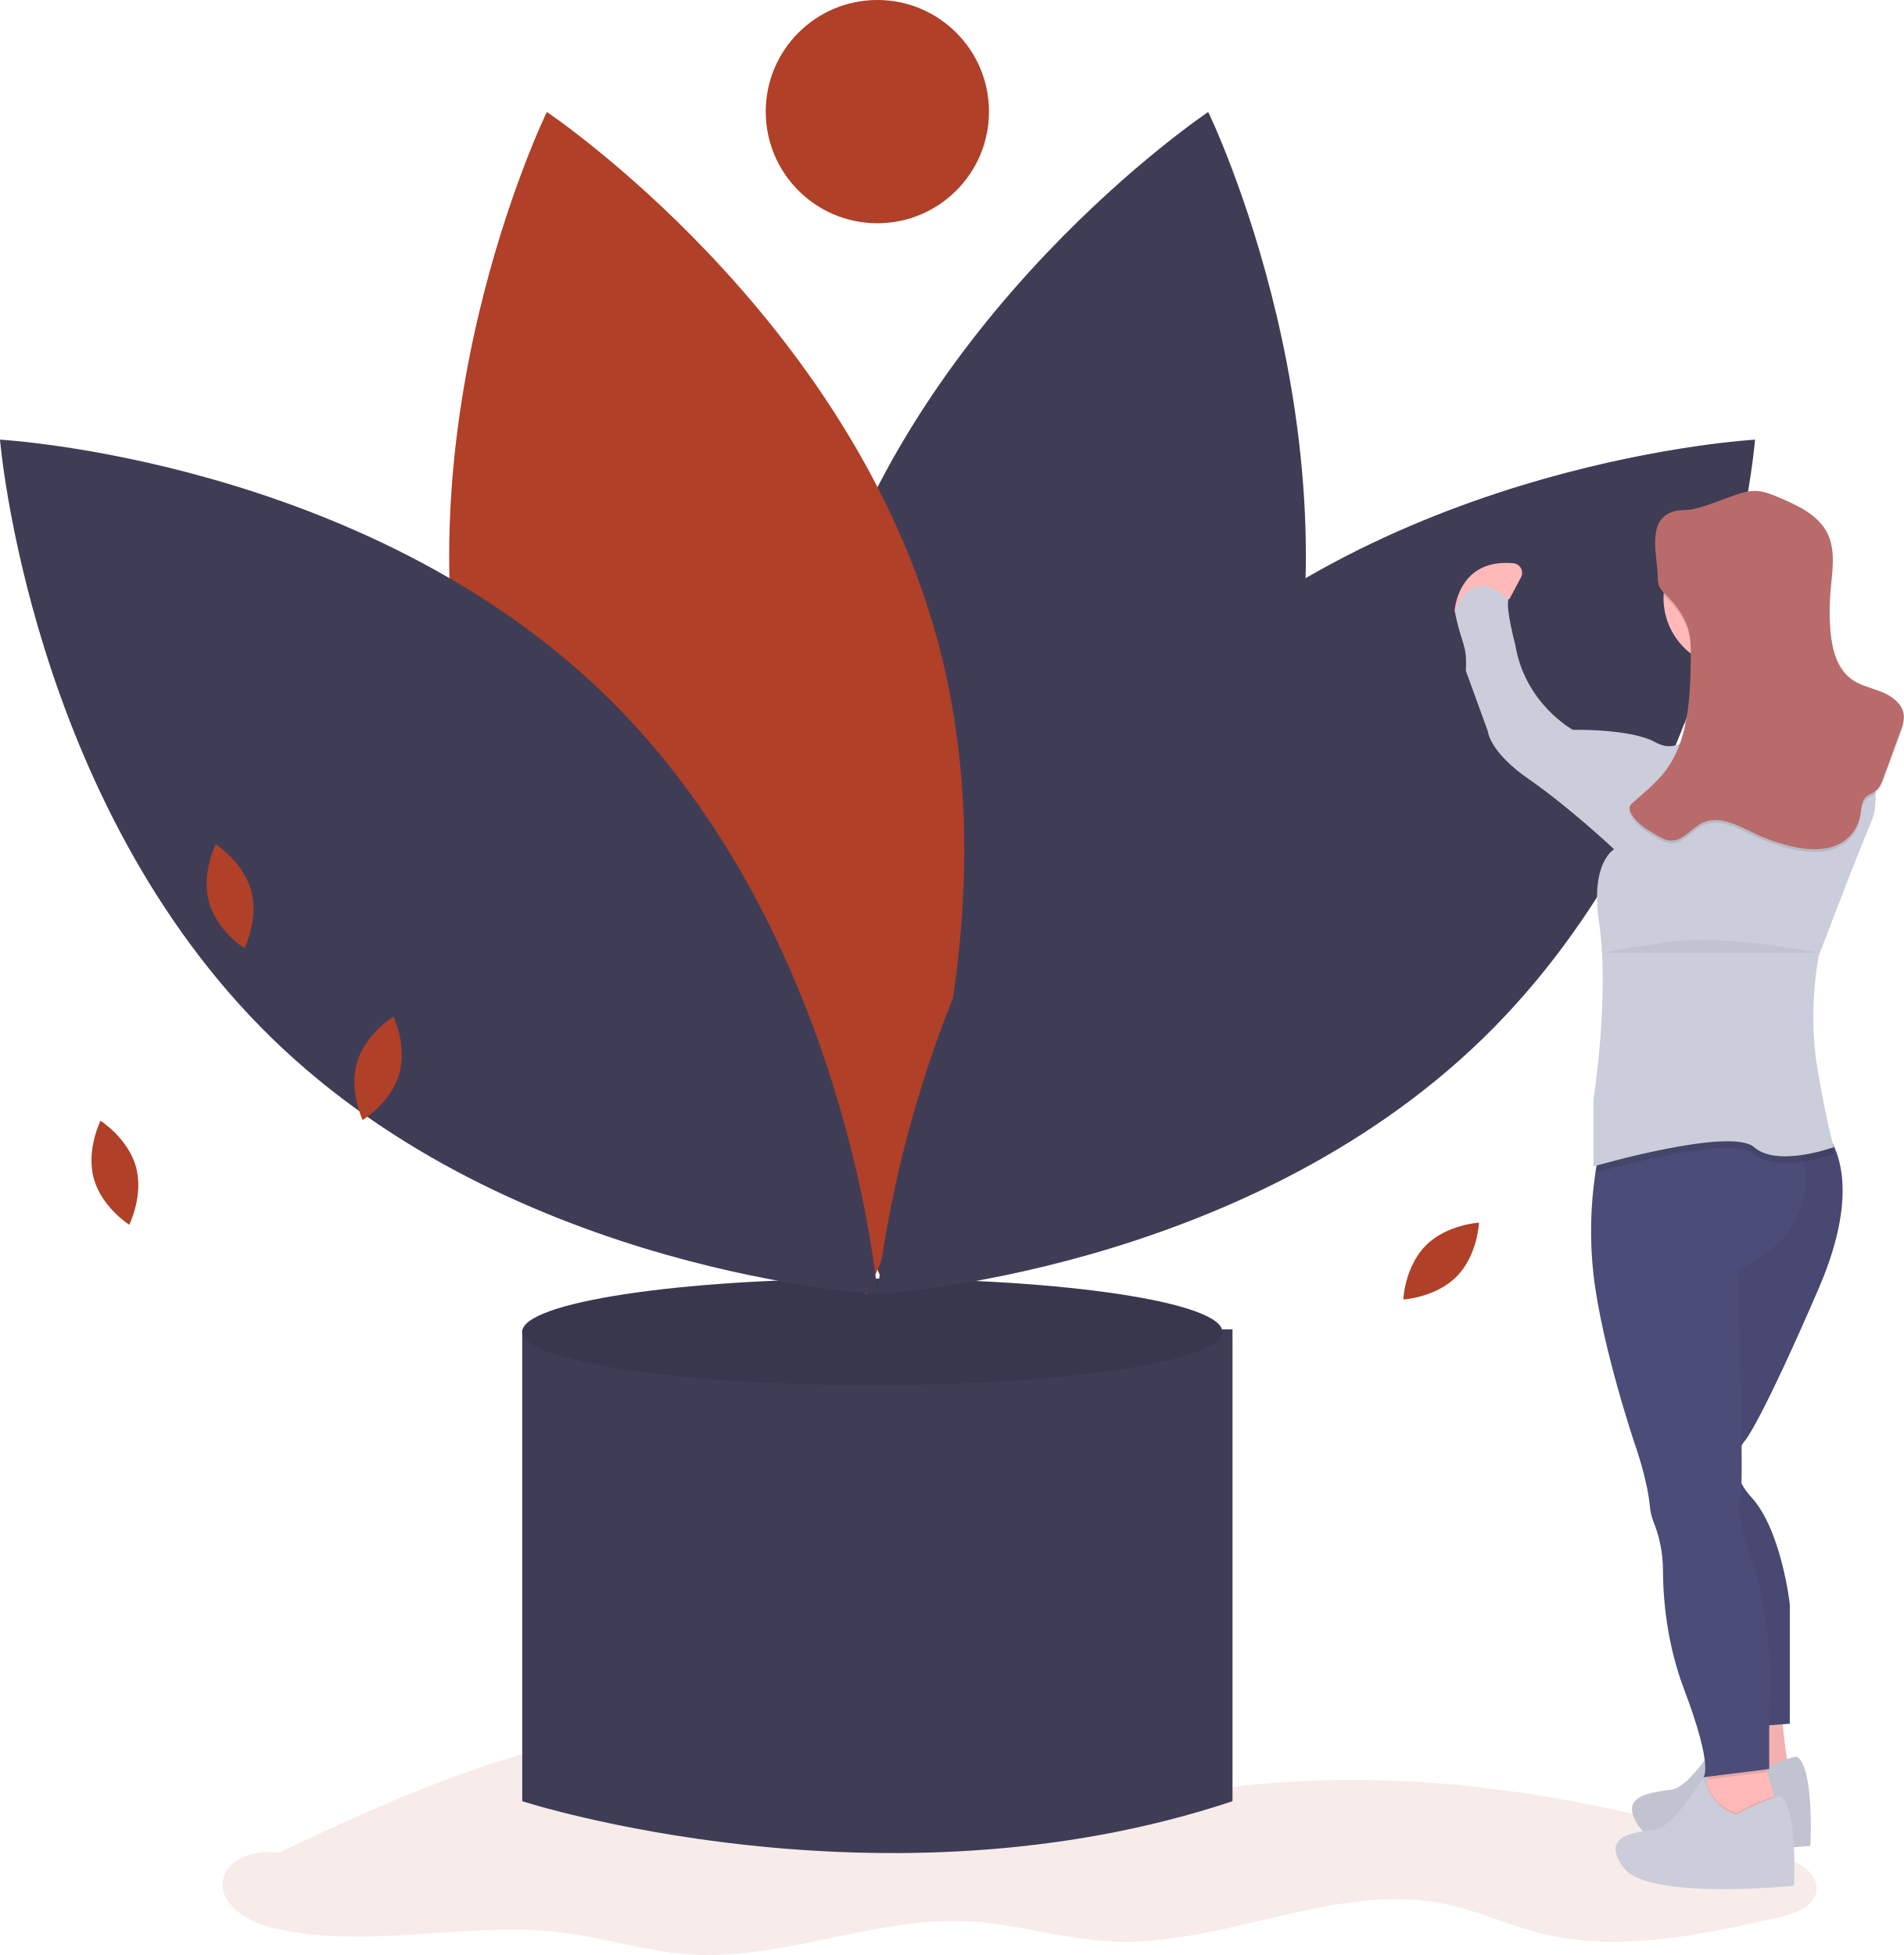
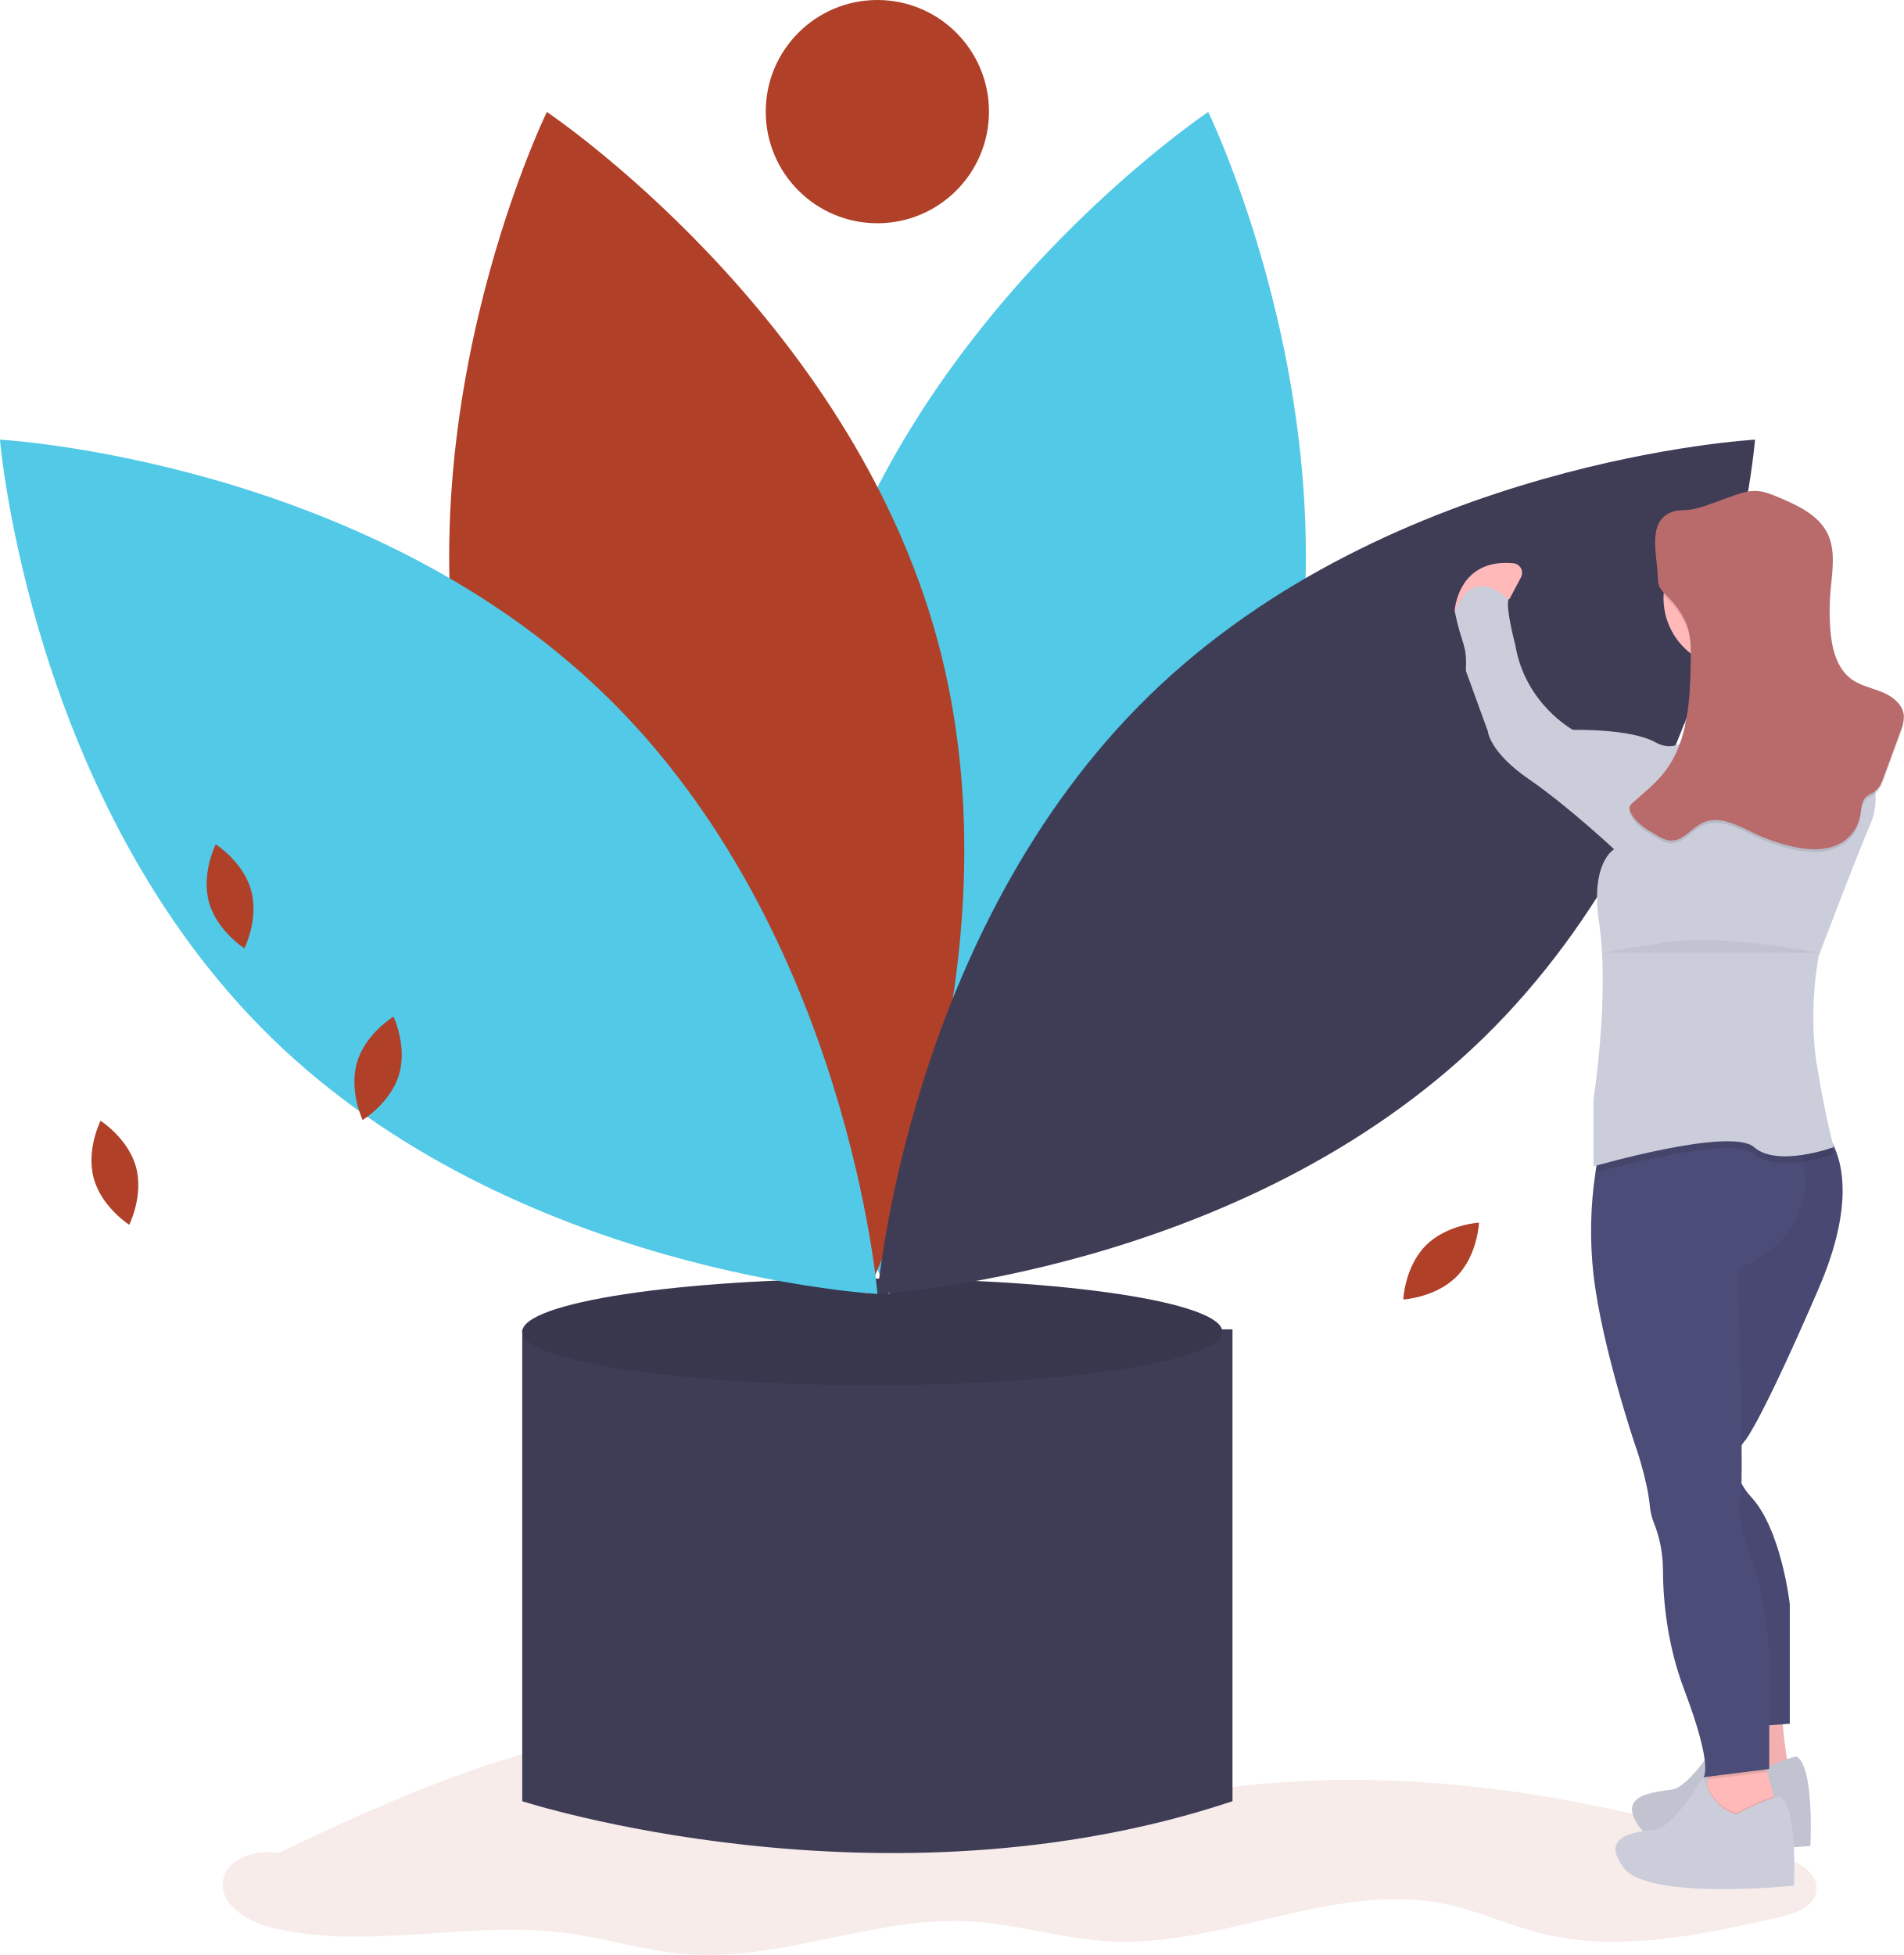
- <svg xmlns="http://www.w3.org/2000/svg" id="b4a83183-0e56-418f-b042-c525b5329012" data-name="Layer 1" width="826.557" height="848.661" viewBox="0 0 826.557 848.661">
-   <path d="M863.628,259.673s-15.493,8.938-10.726,21.452c0,0,16.089,4.767,22.644,16.685s57.206,54.822,57.206,54.822l36.945-18.473s-12.852-17.157-53.502-29.137c0,0-23.964-25.685-32.307-30.452S863.628,259.673,863.628,259.673Z" transform="translate(-186.7215 -25.66941)" fill="#cbcdda" />
-   <path d="M863.628,259.673s-15.493,8.938-10.726,21.452c0,0,16.089,4.767,22.644,16.685s57.206,54.822,57.206,54.822l36.945-18.473s-12.852-17.157-53.502-29.137c0,0-23.964-25.685-32.307-30.452S863.628,259.673,863.628,259.673Z" transform="translate(-186.7215 -25.66941)" opacity="0.05" />
-   <path d="M327.975,830.099c-7.955,1.966-16.277-.329-24.47-.426s-17.753,3.346-19.761,11.291c-2.697,10.671,9.777,18.715,20.457,21.374,41.453,10.317,85.334-3.074,127.701,2.388,17.854,2.302,35.216,7.934,53.167,9.277,41.088,3.074,81.233-16.466,122.377-14.264,20.613,1.103,40.648,7.65,61.263,8.7,49.325,2.513,97.987-26.444,146.274-16.068,13.635,2.93,26.436,8.903,39.947,12.362,34.156,8.746,70.114.951,104.498-6.849,6.828-1.549,15.058-4.563,15.9-11.513.928-7.669-7.878-12.479-15.204-14.929-80.114-26.793-165.887-40.987-249.45-28.604-19.016,2.818-37.978,7.006-57.2,6.729-42.544-.612-81.639-22.805-123.406-30.923-79.142-15.382-158.271,20.505-230.924,55.456" transform="translate(-186.7215 -25.66941)" fill="#b04027" opacity="0.1" />
-   <path d="M437.666,602.735h-24.228v204.836s156.38,50.658,308.356,0V602.735Z" transform="translate(-186.7215 -25.66941)" fill="#3f3d56" />
-   <ellipse cx="378.692" cy="578.167" rx="151.975" ry="23.127" fill="#3f3d56" />
-   <ellipse cx="378.692" cy="578.167" rx="151.975" ry="23.127" opacity="0.1" />
-   <path d="M742.075,358.002C703.736,499.724,572.419,587.496,572.419,587.496s-69.159-142.005-30.82-283.726S711.254,74.276,711.254,74.276,780.413,216.281,742.075,358.002Z" transform="translate(-186.7215 -25.66941)" fill="#3f3d56" />
-   <path d="M393.302,358.002C431.641,499.724,562.958,587.496,562.958,587.496s69.159-142.005,30.82-283.726S424.123,74.276,424.123,74.276,354.964,216.281,393.302,358.002Z" transform="translate(-186.7215 -25.66941)" fill="#b04027" />
-   <path d="M449.638,327.545C554.839,429.954,567.688,587.38,567.688,587.38S409.973,578.769,304.772,476.36,186.721,216.524,186.721,216.524,344.437,225.136,449.638,327.545Z" transform="translate(-186.7215 -25.66941)" fill="#3f3d56" />
-   <path d="M685.739,327.545C580.538,429.954,567.688,587.38,567.688,587.38S725.404,578.769,830.605,476.36,948.655,216.524,948.655,216.524,790.94,225.136,685.739,327.545Z" transform="translate(-186.7215 -25.66941)" fill="#3f3d56" />
-   <circle cx="380.894" cy="48.456" r="48.456" fill="#b04027" />
-   <path d="M277.449,417.28c3.436,12.467,15.373,20.052,15.373,20.052s6.366-12.629,2.931-25.096-15.373-20.052-15.373-20.052S274.013,404.813,277.449,417.28Z" transform="translate(-186.7215 -25.66941)" fill="#b04027" />
-   <path d="M341.758,486.713c-3.698,12.392,2.4,25.152,2.4,25.152s12.094-7.331,15.793-19.723-2.4-25.152-2.4-25.152S345.457,474.321,341.758,486.713Z" transform="translate(-186.7215 -25.66941)" fill="#b04027" />
-   <path d="M805.618,566.429c-9.077,9.211-9.674,23.341-9.674,23.341s14.12-.804,23.197-10.016,9.674-23.341,9.674-23.341S814.695,557.217,805.618,566.429Z" transform="translate(-186.7215 -25.66941)" fill="#b04027" />
-   <path d="M960.163,767.971s1.788,26.219,4.767,29.199-26.815,4.767-26.815,4.767l4.171-33.966Z" transform="translate(-186.7215 -25.66941)" fill="#ffb9b9" />
-   <path d="M960.163,767.971s1.788,26.219,4.767,29.199-26.815,4.767-26.815,4.767l4.171-33.966Z" transform="translate(-186.7215 -25.66941)" opacity="0.05" />
-   <path d="M966.718,788.231s-4.171,0-19.069,7.747c0,0-10.13-1.788-14.301-16.089,0,0-12.514,21.452-20.856,22.644S888.06,804.917,898.786,819.218s73.891,7.747,73.891,7.747S974.465,792.403,966.718,788.231Z" transform="translate(-186.7215 -25.66941)" fill="#cbcdda" />
-   <path d="M966.718,788.231s-4.171,0-19.069,7.747c0,0-10.13-1.788-14.301-16.089,0,0-12.514,21.452-20.856,22.644S888.06,804.917,898.786,819.218s73.891,7.747,73.891,7.747S974.465,792.403,966.718,788.231Z" transform="translate(-186.7215 -25.66941)" opacity="0.05" />
-   <path d="M957.78,808.492l-4.171,11.322-27.411-7.747,1.561-11.239.375-2.711,1.043-7.502s23.24-5.959,23.24-2.979a46.231,46.231,0,0,0,1.526,7.258c.953,3.665,2.151,7.842,2.956,10.589C957.422,807.3,957.78,808.492,957.78,808.492Z" transform="translate(-186.7215 -25.66941)" fill="#ffb9b9" />
-   <path d="M942.823,653.083c-1.877,3.176-4.004,9.135-.054,16.584a28.874,28.874,0,0,0,4.284,5.941c13.11,14.301,16.685,46.48,16.685,46.48V773.93l-8.938.685-14.301,1.102-21.452-88.192s-12.514-64.357-6.555-75.679,11.322-82.233,11.322-82.233l4.946-5.125,11.739-12.156h33.966a22.841,22.841,0,0,1,6.609,7.389c5.703,9.439,10.821,29.068-4.821,65.31-24.432,56.61-31.582,65.548-31.582,65.548A13.73,13.73,0,0,0,942.823,653.083Z" transform="translate(-186.7215 -25.66941)" fill="#4c4c78" />
-   <path d="M942.823,653.083c-1.877,3.176-4.004,9.135-.054,16.584a28.874,28.874,0,0,0,4.284,5.941c13.11,14.301,16.685,46.48,16.685,46.48V773.93l-8.938.685-14.301,1.102-21.452-88.192s-12.514-64.357-6.555-75.679,11.322-82.233,11.322-82.233l4.946-5.125,11.739-12.156h33.966a22.841,22.841,0,0,1,6.609,7.389c5.703,9.439,10.821,29.068-4.821,65.31-24.432,56.61-31.582,65.548-31.582,65.548A13.73,13.73,0,0,0,942.823,653.083Z" transform="translate(-186.7215 -25.66941)" opacity="0.05" />
-   <path d="M953.942,794.894l-25.808,3.224,1.043-7.502s23.24-5.959,23.24-2.979A46.231,46.231,0,0,0,953.942,794.894Z" transform="translate(-186.7215 -25.66941)" opacity="0.1" />
-   <path d="M941.095,576.689s1.484,46.909,1.728,76.394c.054,6.668.048,12.448-.054,16.584a36.738,36.738,0,0,1-.483,6.537c-1.788,5.363,1.788,17.281,1.788,17.281,14.897,39.329,10.726,73.891,10.726,73.891V793.595l-28.603,3.575s4.767-3.575-8.343-38.137c-7.532-19.855-9.165-39.311-9.189-52.278a55.945,55.945,0,0,0-4.183-20.683,25.516,25.516,0,0,1-1.526-6.889c-1.192-11.918-6.555-26.815-6.555-26.815s-14.301-42.309-17.877-73.295a170.673,170.673,0,0,1,.828-44.329,110.625,110.625,0,0,1,2.151-11.09s58.255-36.659,80.249-11.322a28.691,28.691,0,0,1,4.964,8.343,55.061,55.061,0,0,1,2.813,9.284C976.378,563.585,941.095,576.689,941.095,576.689Z" transform="translate(-186.7215 -25.66941)" fill="#4c4c78" />
-   <circle cx="752.585" cy="259.627" r="30.391" fill="#ffb9b9" />
-   <path d="M922.622,304.365s12.514,35.158,0,53.63,39.925,12.514,39.925,12.514l20.26-24.432s-23.836,0-25.028-41.713S922.622,304.365,922.622,304.365Z" transform="translate(-186.7215 -25.66941)" fill="#ffb9b9" />
-   <path d="M982.807,526.634a78.203,78.203,0,0,1-13.277,3.325c-7.419,1.144-16.173,1.186-21.285-3.325-3.033-2.676-10.506-3.003-19.486-2.145-18.914,1.812-44.513,8.867-49.406,10.255a110.625,110.625,0,0,1,2.151-11.09s58.255-36.659,80.249-11.322h12.71a22.841,22.841,0,0,1,6.609,7.389C982.17,524.465,982.807,526.634,982.807,526.634Z" transform="translate(-186.7215 -25.66941)" opacity="0.1" />
-   <path d="M957.78,808.492l-4.171,11.322-27.411-7.747,1.561-11.239c4.708,10.416,12.74,11.834,12.74,11.834,8.664-4.505,13.7-6.388,16.399-7.181C957.422,807.3,957.78,808.492,957.78,808.492Z" transform="translate(-186.7215 -25.66941)" opacity="0.1" />
-   <path d="M959.567,805.512s-4.171,0-19.069,7.747c0,0-10.13-1.788-14.301-16.089,0,0-12.514,21.452-20.856,22.644s-24.432,2.384-13.706,16.685,73.891,7.747,73.891,7.747S967.314,809.684,959.567,805.512Z" transform="translate(-186.7215 -25.66941)" fill="#cbcdda" />
-   <path d="M818.194,291.117s1.163-23.209,25.554-20.937a4.17,4.17,0,0,1,3.29,6.105l-5.001,9.413Z" transform="translate(-186.7215 -25.66941)" fill="#ffb9b9" />
-   <path d="M958.971,353.228s-29.199-4.767-36.945-10.726c0,0-5.959,11.322-16.685,5.363s-35.754-5.363-35.754-5.363-20.856-11.322-25.028-36.945c0,0-4.171-15.493-2.979-19.665,0,0-15.493-16.089-23.24,5.363,2.979,14.897,5.363,13.706,4.767,25.623l9.534,26.219s.596,8.938,17.877,20.856,36.945,30.391,36.945,30.391-10.428,5.661-6.555,31.582c4.734,31.683-2.384,76.87-2.384,76.87v29.199s59.589-17.281,69.72-8.343,34.562,0,34.562,0-2.979-10.13-7.151-34.562.596-48.267.596-48.267,15.493-41.117,22.644-57.802-5.363-39.329-17.877-47.672-17.175-3.334-17.175-3.334S985.787,347.865,958.971,353.228Z" transform="translate(-186.7215 -25.66941)" fill="#cbcdda" />
-   <path d="M906.44,277.864a10.536,10.536,0,0,0,.618,3.64,11.479,11.479,0,0,0,2.795,3.472c4.462,4.361,8.377,9.543,9.948,15.582,1.063,4.088,1.006,8.373.942,12.597-.259,17.11-.976,35.577-11.544,49.036-3.884,4.946-8.876,8.88-13.57,13.065a4.093,4.093,0,0,0-1.426,1.909,3.573,3.573,0,0,0,.442,2.358c2.178,4.529,6.77,7.307,11.118,9.828,1.987,1.152,4.081,2.336,6.377,2.41,5.418.175,8.999-5.548,13.93-7.799,7.178-3.277,15.234,1.284,22.359,4.676A78.792,78.792,0,0,0,964.57,394.27c7.627,1.759,16.25,2.192,22.671-2.284a17.313,17.313,0,0,0,7.062-11.051c.516-2.912.436-6.292,2.64-8.263,1.135-1.016,2.685-1.437,3.914-2.338,1.906-1.396,2.813-3.746,3.624-5.965l7.34-20.07a16.494,16.494,0,0,0,1.435-6.741c-.352-4.832-4.809-8.341-9.284-10.199s-9.424-2.774-13.359-5.601c-6.654-4.781-8.708-13.709-9.306-21.881a105.34,105.34,0,0,1,.12-16.854c.727-8.313,2.352-17.165-1.346-24.646-3.95-7.99-12.81-12.069-21.015-15.55-3.151-1.337-6.386-2.693-9.805-2.844-3.618-.16-7.142,1.043-10.563,2.229-5.437,1.885-10.954,4.327-16.567,5.606-3.153.718-6.609.181-9.65,1.321C901.307,253.329,906.44,268.868,906.44,277.864Z" transform="translate(-186.7215 -25.66941)" opacity="0.1" />
-   <path d="M906.44,276.673a10.536,10.536,0,0,0,.618,3.64,11.479,11.479,0,0,0,2.795,3.472c4.462,4.361,8.377,9.543,9.948,15.582,1.063,4.088,1.006,8.373.942,12.597-.259,17.11-.976,35.577-11.544,49.036-3.884,4.946-8.876,8.88-13.57,13.065a4.093,4.093,0,0,0-1.426,1.909,3.573,3.573,0,0,0,.442,2.358c2.178,4.529,6.77,7.307,11.118,9.828,1.987,1.152,4.081,2.336,6.377,2.41,5.418.175,8.999-5.548,13.93-7.799,7.178-3.277,15.234,1.284,22.359,4.676A78.792,78.792,0,0,0,964.57,393.078c7.627,1.759,16.25,2.192,22.671-2.284a17.313,17.313,0,0,0,7.062-11.051c.516-2.912.436-6.292,2.64-8.263,1.135-1.016,2.685-1.437,3.914-2.338,1.906-1.396,2.813-3.746,3.624-5.965l7.34-20.07a16.494,16.494,0,0,0,1.435-6.741c-.352-4.832-4.809-8.341-9.284-10.199s-9.424-2.774-13.359-5.601c-6.654-4.781-8.708-13.709-9.306-21.881a105.34,105.34,0,0,1,.12-16.854c.727-8.313,2.352-17.165-1.346-24.646-3.95-7.99-12.81-12.069-21.015-15.55-3.151-1.337-6.386-2.693-9.805-2.844-3.618-.16-7.142,1.043-10.563,2.229-5.437,1.885-10.954,4.327-16.567,5.606-3.153.718-6.609.181-9.65,1.321C901.307,252.138,906.44,267.676,906.44,276.673Z" transform="translate(-186.7215 -25.66941)" fill="#b96b6b" />
-   <path d="M882.412,439.295s4.754-1.152,28.59-4.727,65.548,4.767,65.548,4.767" transform="translate(-186.7215 -25.66941)" opacity="0.05" />
-   <path d="M227.449,537.28c3.436,12.467,15.373,20.052,15.373,20.052s6.366-12.629,2.931-25.096-15.373-20.052-15.373-20.052S224.013,524.813,227.449,537.28Z" transform="translate(-186.7215 -25.66941)" fill="#b04027" />
+ <svg xmlns="http://www.w3.org/2000/svg" id="b4a83183-0e56-418f-b042-c525b5329012" data-name="Layer 1" width="826.557" height="848.661" viewBox="0 0 826.557 848.661" version="1.1">
+   <defs id="defs75" />
+   <path d="M863.628,259.673s-15.493,8.938-10.726,21.452c0,0,16.089,4.767,22.644,16.685s57.206,54.822,57.206,54.822l36.945-18.473s-12.852-17.157-53.502-29.137c0,0-23.964-25.685-32.307-30.452S863.628,259.673,863.628,259.673Z" transform="translate(-186.7215 -25.66941)" fill="#cbcdda" id="path4" />
+   <path d="M863.628,259.673s-15.493,8.938-10.726,21.452c0,0,16.089,4.767,22.644,16.685s57.206,54.822,57.206,54.822l36.945-18.473s-12.852-17.157-53.502-29.137c0,0-23.964-25.685-32.307-30.452S863.628,259.673,863.628,259.673Z" transform="translate(-186.7215 -25.66941)" opacity="0.05" id="path6" />
+   <path d="M327.975,830.099c-7.955,1.966-16.277-.329-24.47-.426s-17.753,3.346-19.761,11.291c-2.697,10.671,9.777,18.715,20.457,21.374,41.453,10.317,85.334-3.074,127.701,2.388,17.854,2.302,35.216,7.934,53.167,9.277,41.088,3.074,81.233-16.466,122.377-14.264,20.613,1.103,40.648,7.65,61.263,8.7,49.325,2.513,97.987-26.444,146.274-16.068,13.635,2.93,26.436,8.903,39.947,12.362,34.156,8.746,70.114.951,104.498-6.849,6.828-1.549,15.058-4.563,15.9-11.513.928-7.669-7.878-12.479-15.204-14.929-80.114-26.793-165.887-40.987-249.45-28.604-19.016,2.818-37.978,7.006-57.2,6.729-42.544-.612-81.639-22.805-123.406-30.923-79.142-15.382-158.271,20.505-230.924,55.456" transform="translate(-186.7215 -25.66941)" fill="#b04027" opacity="0.1" id="path8" />
+   <path d="M437.666,602.735h-24.228v204.836s156.38,50.658,308.356,0V602.735Z" transform="translate(-186.7215 -25.66941)" fill="#3f3d56" id="path10" />
+   <ellipse cx="378.692" cy="578.167" rx="151.975" ry="23.127" fill="#3f3d56" id="ellipse12" />
+   <ellipse cx="378.692" cy="578.167" rx="151.975" ry="23.127" opacity="0.1" id="ellipse14" />
+   <path d="M742.075,358.002C703.736,499.724,572.419,587.496,572.419,587.496s-69.159-142.005-30.82-283.726S711.254,74.276,711.254,74.276,780.413,216.281,742.075,358.002Z" transform="translate(-186.7215 -25.66941)" fill="#3f3d56" id="path16" style="fill:#51c9e7;fill-opacity:1" />
+   <path d="M393.302,358.002C431.641,499.724,562.958,587.496,562.958,587.496s69.159-142.005,30.82-283.726S424.123,74.276,424.123,74.276,354.964,216.281,393.302,358.002Z" transform="translate(-186.7215 -25.66941)" fill="#b04027" id="path18" />
+   <path d="M449.638,327.545C554.839,429.954,567.688,587.38,567.688,587.38S409.973,578.769,304.772,476.36,186.721,216.524,186.721,216.524,344.437,225.136,449.638,327.545Z" transform="translate(-186.7215 -25.66941)" fill="#3f3d56" id="path20" style="fill:#51c9e7;fill-opacity:1" />
+   <path d="M685.739,327.545C580.538,429.954,567.688,587.38,567.688,587.38S725.404,578.769,830.605,476.36,948.655,216.524,948.655,216.524,790.94,225.136,685.739,327.545Z" transform="translate(-186.7215 -25.66941)" fill="#3f3d56" id="path22" />
+   <circle cx="380.894" cy="48.456" r="48.456" fill="#b04027" id="circle24" />
+   <path d="M277.449,417.28c3.436,12.467,15.373,20.052,15.373,20.052s6.366-12.629,2.931-25.096-15.373-20.052-15.373-20.052S274.013,404.813,277.449,417.28Z" transform="translate(-186.7215 -25.66941)" fill="#b04027" id="path26" />
+   <path d="M341.758,486.713c-3.698,12.392,2.4,25.152,2.4,25.152s12.094-7.331,15.793-19.723-2.4-25.152-2.4-25.152S345.457,474.321,341.758,486.713Z" transform="translate(-186.7215 -25.66941)" fill="#b04027" id="path28" />
+   <path d="M805.618,566.429c-9.077,9.211-9.674,23.341-9.674,23.341s14.12-.804,23.197-10.016,9.674-23.341,9.674-23.341S814.695,557.217,805.618,566.429Z" transform="translate(-186.7215 -25.66941)" fill="#b04027" id="path30" />
+   <path d="M960.163,767.971s1.788,26.219,4.767,29.199-26.815,4.767-26.815,4.767l4.171-33.966Z" transform="translate(-186.7215 -25.66941)" fill="#ffb9b9" id="path32" />
+   <path d="M960.163,767.971s1.788,26.219,4.767,29.199-26.815,4.767-26.815,4.767l4.171-33.966Z" transform="translate(-186.7215 -25.66941)" opacity="0.05" id="path34" />
+   <path d="M966.718,788.231s-4.171,0-19.069,7.747c0,0-10.13-1.788-14.301-16.089,0,0-12.514,21.452-20.856,22.644S888.06,804.917,898.786,819.218s73.891,7.747,73.891,7.747S974.465,792.403,966.718,788.231Z" transform="translate(-186.7215 -25.66941)" fill="#cbcdda" id="path36" />
+   <path d="M966.718,788.231s-4.171,0-19.069,7.747c0,0-10.13-1.788-14.301-16.089,0,0-12.514,21.452-20.856,22.644S888.06,804.917,898.786,819.218s73.891,7.747,73.891,7.747S974.465,792.403,966.718,788.231Z" transform="translate(-186.7215 -25.66941)" opacity="0.05" id="path38" />
+   <path d="M957.78,808.492l-4.171,11.322-27.411-7.747,1.561-11.239.375-2.711,1.043-7.502s23.24-5.959,23.24-2.979a46.231,46.231,0,0,0,1.526,7.258c.953,3.665,2.151,7.842,2.956,10.589C957.422,807.3,957.78,808.492,957.78,808.492Z" transform="translate(-186.7215 -25.66941)" fill="#ffb9b9" id="path40" />
+   <path d="M942.823,653.083c-1.877,3.176-4.004,9.135-.054,16.584a28.874,28.874,0,0,0,4.284,5.941c13.11,14.301,16.685,46.48,16.685,46.48V773.93l-8.938.685-14.301,1.102-21.452-88.192s-12.514-64.357-6.555-75.679,11.322-82.233,11.322-82.233l4.946-5.125,11.739-12.156h33.966a22.841,22.841,0,0,1,6.609,7.389c5.703,9.439,10.821,29.068-4.821,65.31-24.432,56.61-31.582,65.548-31.582,65.548A13.73,13.73,0,0,0,942.823,653.083Z" transform="translate(-186.7215 -25.66941)" fill="#4c4c78" id="path42" />
+   <path d="M942.823,653.083c-1.877,3.176-4.004,9.135-.054,16.584a28.874,28.874,0,0,0,4.284,5.941c13.11,14.301,16.685,46.48,16.685,46.48V773.93l-8.938.685-14.301,1.102-21.452-88.192s-12.514-64.357-6.555-75.679,11.322-82.233,11.322-82.233l4.946-5.125,11.739-12.156h33.966a22.841,22.841,0,0,1,6.609,7.389c5.703,9.439,10.821,29.068-4.821,65.31-24.432,56.61-31.582,65.548-31.582,65.548A13.73,13.73,0,0,0,942.823,653.083Z" transform="translate(-186.7215 -25.66941)" opacity="0.05" id="path44" />
+   <path d="M953.942,794.894l-25.808,3.224,1.043-7.502s23.24-5.959,23.24-2.979A46.231,46.231,0,0,0,953.942,794.894Z" transform="translate(-186.7215 -25.66941)" opacity="0.1" id="path46" />
+   <path d="M941.095,576.689s1.484,46.909,1.728,76.394c.054,6.668.048,12.448-.054,16.584a36.738,36.738,0,0,1-.483,6.537c-1.788,5.363,1.788,17.281,1.788,17.281,14.897,39.329,10.726,73.891,10.726,73.891V793.595l-28.603,3.575s4.767-3.575-8.343-38.137c-7.532-19.855-9.165-39.311-9.189-52.278a55.945,55.945,0,0,0-4.183-20.683,25.516,25.516,0,0,1-1.526-6.889c-1.192-11.918-6.555-26.815-6.555-26.815s-14.301-42.309-17.877-73.295a170.673,170.673,0,0,1,.828-44.329,110.625,110.625,0,0,1,2.151-11.09s58.255-36.659,80.249-11.322a28.691,28.691,0,0,1,4.964,8.343,55.061,55.061,0,0,1,2.813,9.284C976.378,563.585,941.095,576.689,941.095,576.689Z" transform="translate(-186.7215 -25.66941)" fill="#4c4c78" id="path48" />
+   <circle cx="752.585" cy="259.627" r="30.391" fill="#ffb9b9" id="circle50" />
+   <path d="M922.622,304.365s12.514,35.158,0,53.63,39.925,12.514,39.925,12.514l20.26-24.432s-23.836,0-25.028-41.713S922.622,304.365,922.622,304.365Z" transform="translate(-186.7215 -25.66941)" fill="#ffb9b9" id="path52" />
+   <path d="M982.807,526.634a78.203,78.203,0,0,1-13.277,3.325c-7.419,1.144-16.173,1.186-21.285-3.325-3.033-2.676-10.506-3.003-19.486-2.145-18.914,1.812-44.513,8.867-49.406,10.255a110.625,110.625,0,0,1,2.151-11.09s58.255-36.659,80.249-11.322h12.71a22.841,22.841,0,0,1,6.609,7.389C982.17,524.465,982.807,526.634,982.807,526.634Z" transform="translate(-186.7215 -25.66941)" opacity="0.1" id="path54" />
+   <path d="M957.78,808.492l-4.171,11.322-27.411-7.747,1.561-11.239c4.708,10.416,12.74,11.834,12.74,11.834,8.664-4.505,13.7-6.388,16.399-7.181C957.422,807.3,957.78,808.492,957.78,808.492Z" transform="translate(-186.7215 -25.66941)" opacity="0.1" id="path56" />
+   <path d="M959.567,805.512s-4.171,0-19.069,7.747c0,0-10.13-1.788-14.301-16.089,0,0-12.514,21.452-20.856,22.644s-24.432,2.384-13.706,16.685,73.891,7.747,73.891,7.747S967.314,809.684,959.567,805.512Z" transform="translate(-186.7215 -25.66941)" fill="#cbcdda" id="path58" />
+   <path d="M818.194,291.117s1.163-23.209,25.554-20.937a4.17,4.17,0,0,1,3.29,6.105l-5.001,9.413Z" transform="translate(-186.7215 -25.66941)" fill="#ffb9b9" id="path60" />
+   <path d="M958.971,353.228s-29.199-4.767-36.945-10.726c0,0-5.959,11.322-16.685,5.363s-35.754-5.363-35.754-5.363-20.856-11.322-25.028-36.945c0,0-4.171-15.493-2.979-19.665,0,0-15.493-16.089-23.24,5.363,2.979,14.897,5.363,13.706,4.767,25.623l9.534,26.219s.596,8.938,17.877,20.856,36.945,30.391,36.945,30.391-10.428,5.661-6.555,31.582c4.734,31.683-2.384,76.87-2.384,76.87v29.199s59.589-17.281,69.72-8.343,34.562,0,34.562,0-2.979-10.13-7.151-34.562.596-48.267.596-48.267,15.493-41.117,22.644-57.802-5.363-39.329-17.877-47.672-17.175-3.334-17.175-3.334S985.787,347.865,958.971,353.228Z" transform="translate(-186.7215 -25.66941)" fill="#cbcdda" id="path62" />
+   <path d="M906.44,277.864a10.536,10.536,0,0,0,.618,3.64,11.479,11.479,0,0,0,2.795,3.472c4.462,4.361,8.377,9.543,9.948,15.582,1.063,4.088,1.006,8.373.942,12.597-.259,17.11-.976,35.577-11.544,49.036-3.884,4.946-8.876,8.88-13.57,13.065a4.093,4.093,0,0,0-1.426,1.909,3.573,3.573,0,0,0,.442,2.358c2.178,4.529,6.77,7.307,11.118,9.828,1.987,1.152,4.081,2.336,6.377,2.41,5.418.175,8.999-5.548,13.93-7.799,7.178-3.277,15.234,1.284,22.359,4.676A78.792,78.792,0,0,0,964.57,394.27c7.627,1.759,16.25,2.192,22.671-2.284a17.313,17.313,0,0,0,7.062-11.051c.516-2.912.436-6.292,2.64-8.263,1.135-1.016,2.685-1.437,3.914-2.338,1.906-1.396,2.813-3.746,3.624-5.965l7.34-20.07a16.494,16.494,0,0,0,1.435-6.741c-.352-4.832-4.809-8.341-9.284-10.199s-9.424-2.774-13.359-5.601c-6.654-4.781-8.708-13.709-9.306-21.881a105.34,105.34,0,0,1,.12-16.854c.727-8.313,2.352-17.165-1.346-24.646-3.95-7.99-12.81-12.069-21.015-15.55-3.151-1.337-6.386-2.693-9.805-2.844-3.618-.16-7.142,1.043-10.563,2.229-5.437,1.885-10.954,4.327-16.567,5.606-3.153.718-6.609.181-9.65,1.321C901.307,253.329,906.44,268.868,906.44,277.864Z" transform="translate(-186.7215 -25.66941)" opacity="0.1" id="path64" />
+   <path d="M906.44,276.673a10.536,10.536,0,0,0,.618,3.64,11.479,11.479,0,0,0,2.795,3.472c4.462,4.361,8.377,9.543,9.948,15.582,1.063,4.088,1.006,8.373.942,12.597-.259,17.11-.976,35.577-11.544,49.036-3.884,4.946-8.876,8.88-13.57,13.065a4.093,4.093,0,0,0-1.426,1.909,3.573,3.573,0,0,0,.442,2.358c2.178,4.529,6.77,7.307,11.118,9.828,1.987,1.152,4.081,2.336,6.377,2.41,5.418.175,8.999-5.548,13.93-7.799,7.178-3.277,15.234,1.284,22.359,4.676A78.792,78.792,0,0,0,964.57,393.078c7.627,1.759,16.25,2.192,22.671-2.284a17.313,17.313,0,0,0,7.062-11.051c.516-2.912.436-6.292,2.64-8.263,1.135-1.016,2.685-1.437,3.914-2.338,1.906-1.396,2.813-3.746,3.624-5.965l7.34-20.07a16.494,16.494,0,0,0,1.435-6.741c-.352-4.832-4.809-8.341-9.284-10.199s-9.424-2.774-13.359-5.601c-6.654-4.781-8.708-13.709-9.306-21.881a105.34,105.34,0,0,1,.12-16.854c.727-8.313,2.352-17.165-1.346-24.646-3.95-7.99-12.81-12.069-21.015-15.55-3.151-1.337-6.386-2.693-9.805-2.844-3.618-.16-7.142,1.043-10.563,2.229-5.437,1.885-10.954,4.327-16.567,5.606-3.153.718-6.609.181-9.65,1.321C901.307,252.138,906.44,267.676,906.44,276.673Z" transform="translate(-186.7215 -25.66941)" fill="#b96b6b" id="path66" />
+   <path d="M882.412,439.295s4.754-1.152,28.59-4.727,65.548,4.767,65.548,4.767" transform="translate(-186.7215 -25.66941)" opacity="0.05" id="path68" />
+   <path d="M227.449,537.28c3.436,12.467,15.373,20.052,15.373,20.052s6.366-12.629,2.931-25.096-15.373-20.052-15.373-20.052S224.013,524.813,227.449,537.28Z" transform="translate(-186.7215 -25.66941)" fill="#b04027" id="path70" />
</svg>
